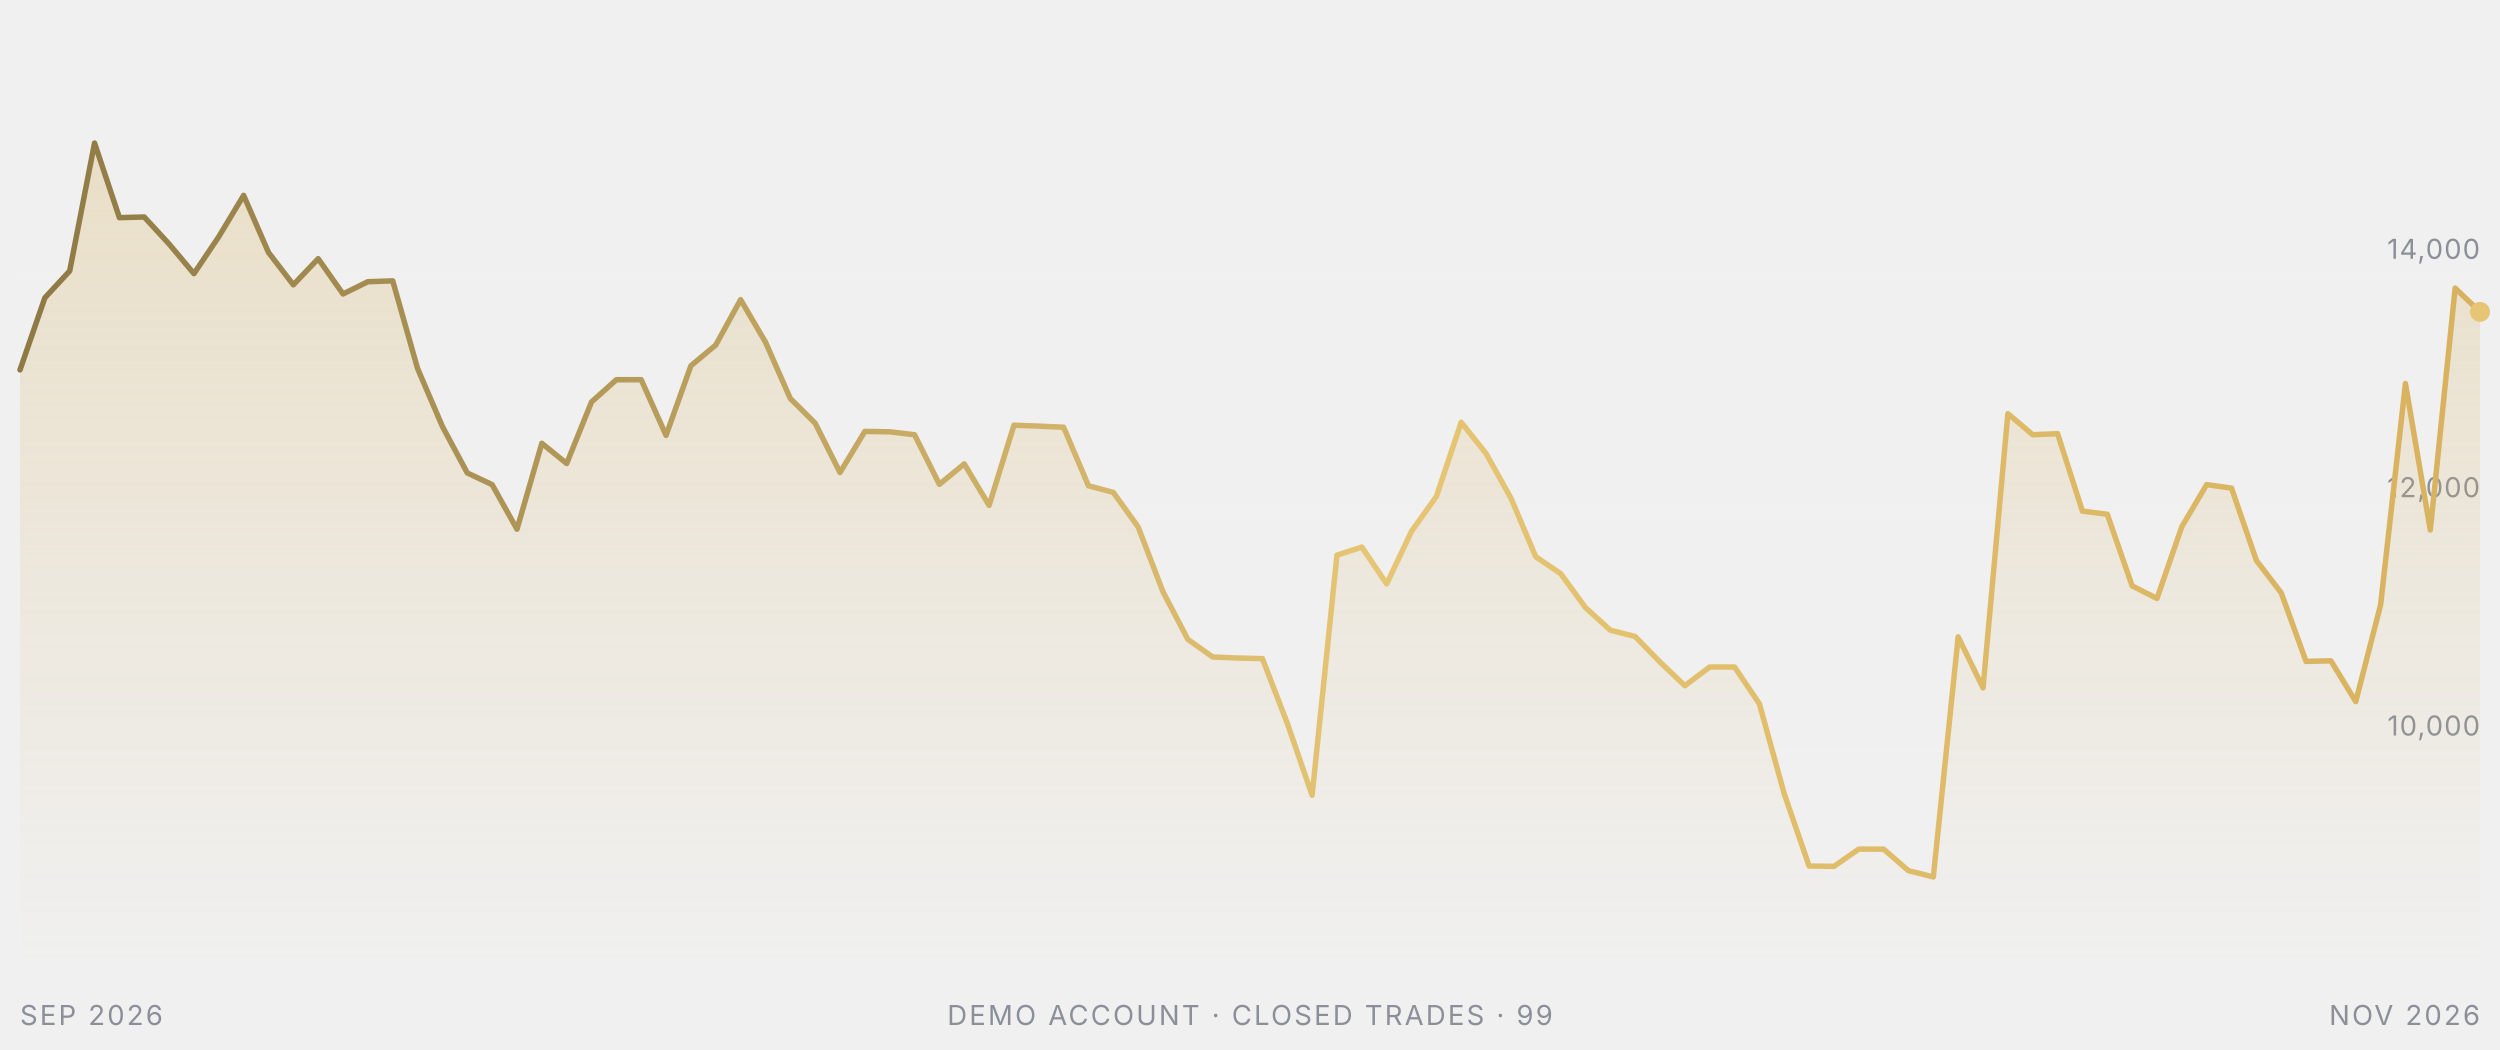
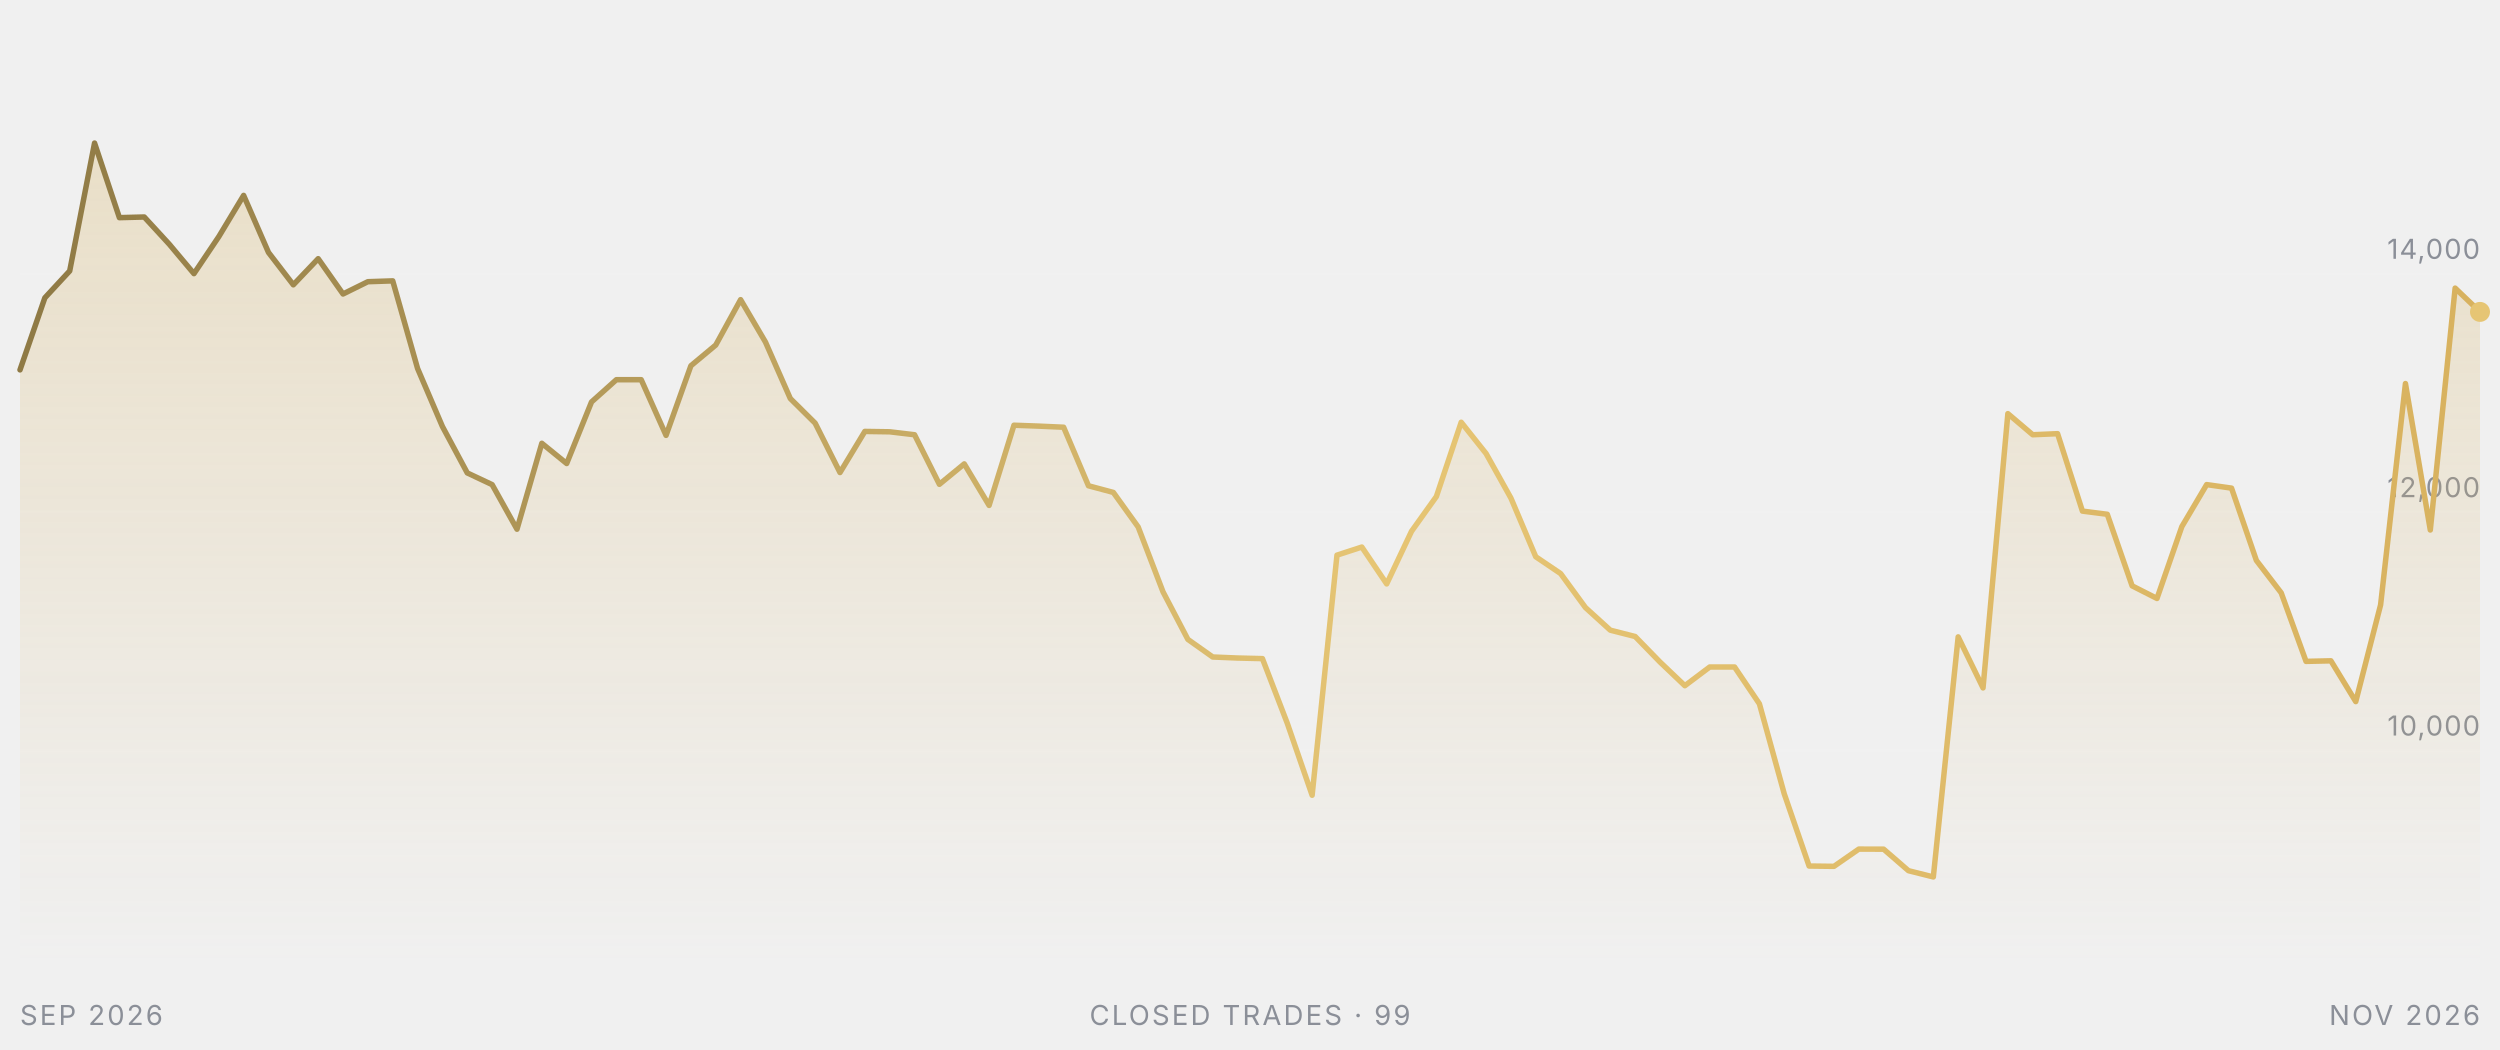
- <svg xmlns="http://www.w3.org/2000/svg" viewBox="0 0 1000 420" width="1000" height="420" role="img" aria-label="Equity curve of 99 closed trades on a demo trading account, September to November 2026">
+ <svg xmlns="http://www.w3.org/2000/svg" viewBox="0 0 1000 420" width="1000" height="420" role="img" aria-label="Equity curve of 99 closed trades, September to November 2026">
  <defs>
    <linearGradient id="fill" x1="0" y1="0" x2="0" y2="1">
      <stop offset="0%" stop-color="#d8b25f" stop-opacity="0.28" />
      <stop offset="100%" stop-color="#d8b25f" stop-opacity="0" />
    </linearGradient>
    <linearGradient id="stroke" x1="0" y1="0" x2="1" y2="0">
      <stop offset="0%" stop-color="#8f7a45" />
      <stop offset="55%" stop-color="#e6c574" />
      <stop offset="100%" stop-color="#d8b25f" />
    </linearGradient>
    <style>
    .ax{font:11px ui-sans-serif,system-ui,-apple-system,sans-serif;fill:#8b8f98;letter-spacing:.04em}
    .lbl{font:11px ui-sans-serif,system-ui,-apple-system,sans-serif;fill:#8b8f98;letter-spacing:.08em}
  </style>
  </defs>
  <rect width="1000" height="420" fill="none" />
  <line x1="8" y1="300.21" x2="992" y2="300.21" stroke="#ffffff" stroke-opacity="0.07" stroke-width="1" />
  <text x="992" y="294.21" text-anchor="end" class="ax">10,000</text>
  <line x1="8" y1="204.87" x2="992" y2="204.87" stroke="#ffffff" stroke-opacity="0.07" stroke-width="1" />
  <text x="992" y="198.87" text-anchor="end" class="ax">12,000</text>
  <line x1="8" y1="109.53" x2="992" y2="109.53" stroke="#ffffff" stroke-opacity="0.07" stroke-width="1" />
  <text x="992" y="103.53" text-anchor="end" class="ax">14,000</text>
  <path d="M8.00,147.95 L17.94,119.13 L27.88,108.38 L37.82,57.23 L47.76,87.06 L57.70,86.80 L67.64,97.61 L77.58,109.45 L87.52,94.66 L97.45,78.16 L107.39,100.97 L117.33,113.92 L127.27,103.48 L137.21,117.59 L147.15,112.68 L157.09,112.35 L167.03,147.39 L176.97,170.61 L186.91,189.17 L196.85,193.85 L206.79,211.68 L216.73,177.32 L226.67,185.40 L236.61,160.78 L246.55,151.88 L256.48,151.88 L266.42,174.14 L276.36,146.30 L286.30,138.01 L296.24,119.87 L306.18,136.82 L316.12,159.41 L326.06,169.26 L336.00,189.01 L345.94,172.57 L355.88,172.72 L365.82,173.90 L375.76,193.72 L385.70,185.56 L395.64,202.16 L405.58,170.09 L415.52,170.45 L425.45,170.89 L435.39,194.31 L445.33,196.97 L455.27,210.79 L465.21,236.75 L475.15,255.76 L485.09,262.80 L495.03,263.21 L504.97,263.45 L514.91,289.30 L524.85,318.09 L534.79,222.06 L544.73,218.82 L554.67,233.56 L564.61,212.52 L574.55,198.61 L584.48,168.90 L594.42,181.41 L604.36,199.22 L614.30,222.70 L624.24,229.42 L634.18,243.03 L644.12,252.07 L654.06,254.60 L664.00,264.81 L673.94,274.28 L683.88,266.80 L693.82,266.80 L703.76,281.52 L713.70,317.54 L723.64,346.41 L733.58,346.54 L743.52,339.64 L753.45,339.67 L763.39,348.28 L773.33,350.77 L783.27,254.76 L793.21,275.16 L803.15,165.46 L813.09,173.90 L823.03,173.47 L832.97,204.44 L842.91,205.71 L852.85,234.34 L862.79,239.38 L872.73,210.66 L882.67,193.84 L892.61,195.25 L902.55,224.17 L912.48,237.14 L922.42,264.55 L932.36,264.33 L942.30,280.63 L952.24,241.95 L962.18,153.43 L972.12,211.99 L982.06,115.25 L992.00,124.76 L992.00,386 L8.00,386 Z" fill="url(#fill)" />
  <path d="M8.00,147.95 L17.94,119.13 L27.88,108.38 L37.82,57.23 L47.76,87.06 L57.70,86.80 L67.64,97.61 L77.58,109.45 L87.52,94.66 L97.45,78.16 L107.39,100.97 L117.33,113.92 L127.27,103.48 L137.21,117.59 L147.15,112.68 L157.09,112.35 L167.03,147.39 L176.97,170.61 L186.91,189.17 L196.85,193.85 L206.79,211.68 L216.73,177.32 L226.67,185.40 L236.61,160.78 L246.55,151.88 L256.48,151.88 L266.42,174.14 L276.36,146.30 L286.30,138.01 L296.24,119.87 L306.18,136.82 L316.12,159.41 L326.06,169.26 L336.00,189.01 L345.94,172.57 L355.88,172.72 L365.82,173.90 L375.76,193.72 L385.70,185.56 L395.64,202.16 L405.58,170.09 L415.52,170.45 L425.45,170.89 L435.39,194.31 L445.33,196.97 L455.27,210.79 L465.21,236.75 L475.15,255.76 L485.09,262.80 L495.03,263.21 L504.97,263.45 L514.91,289.30 L524.85,318.09 L534.79,222.06 L544.73,218.82 L554.67,233.56 L564.61,212.52 L574.55,198.61 L584.48,168.90 L594.42,181.41 L604.36,199.22 L614.30,222.70 L624.24,229.42 L634.18,243.03 L644.12,252.07 L654.06,254.60 L664.00,264.81 L673.94,274.28 L683.88,266.80 L693.82,266.80 L703.76,281.52 L713.70,317.54 L723.64,346.41 L733.58,346.54 L743.52,339.64 L753.45,339.67 L763.39,348.28 L773.33,350.77 L783.27,254.76 L793.21,275.16 L803.15,165.46 L813.09,173.90 L823.03,173.47 L832.97,204.44 L842.91,205.71 L852.85,234.34 L862.79,239.38 L872.73,210.66 L882.67,193.84 L892.61,195.25 L902.55,224.17 L912.48,237.14 L922.42,264.55 L932.36,264.33 L942.30,280.63 L952.24,241.95 L962.18,153.43 L972.12,211.99 L982.06,115.25 L992.00,124.76" fill="none" stroke="url(#stroke)" stroke-width="2.2" stroke-linejoin="round" stroke-linecap="round" />
  <circle cx="992.00" cy="124.76" r="4" fill="#e6c574" />
  <text x="8" y="410" class="lbl">SEP 2026</text>
-   <text x="500" y="410" text-anchor="middle" class="lbl">DEMO ACCOUNT · CLOSED TRADES · 99</text>
+   <text x="500" y="410" text-anchor="middle" class="lbl">CLOSED TRADES · 99</text>
  <text x="992" y="410" text-anchor="end" class="lbl">NOV 2026</text>
</svg>
